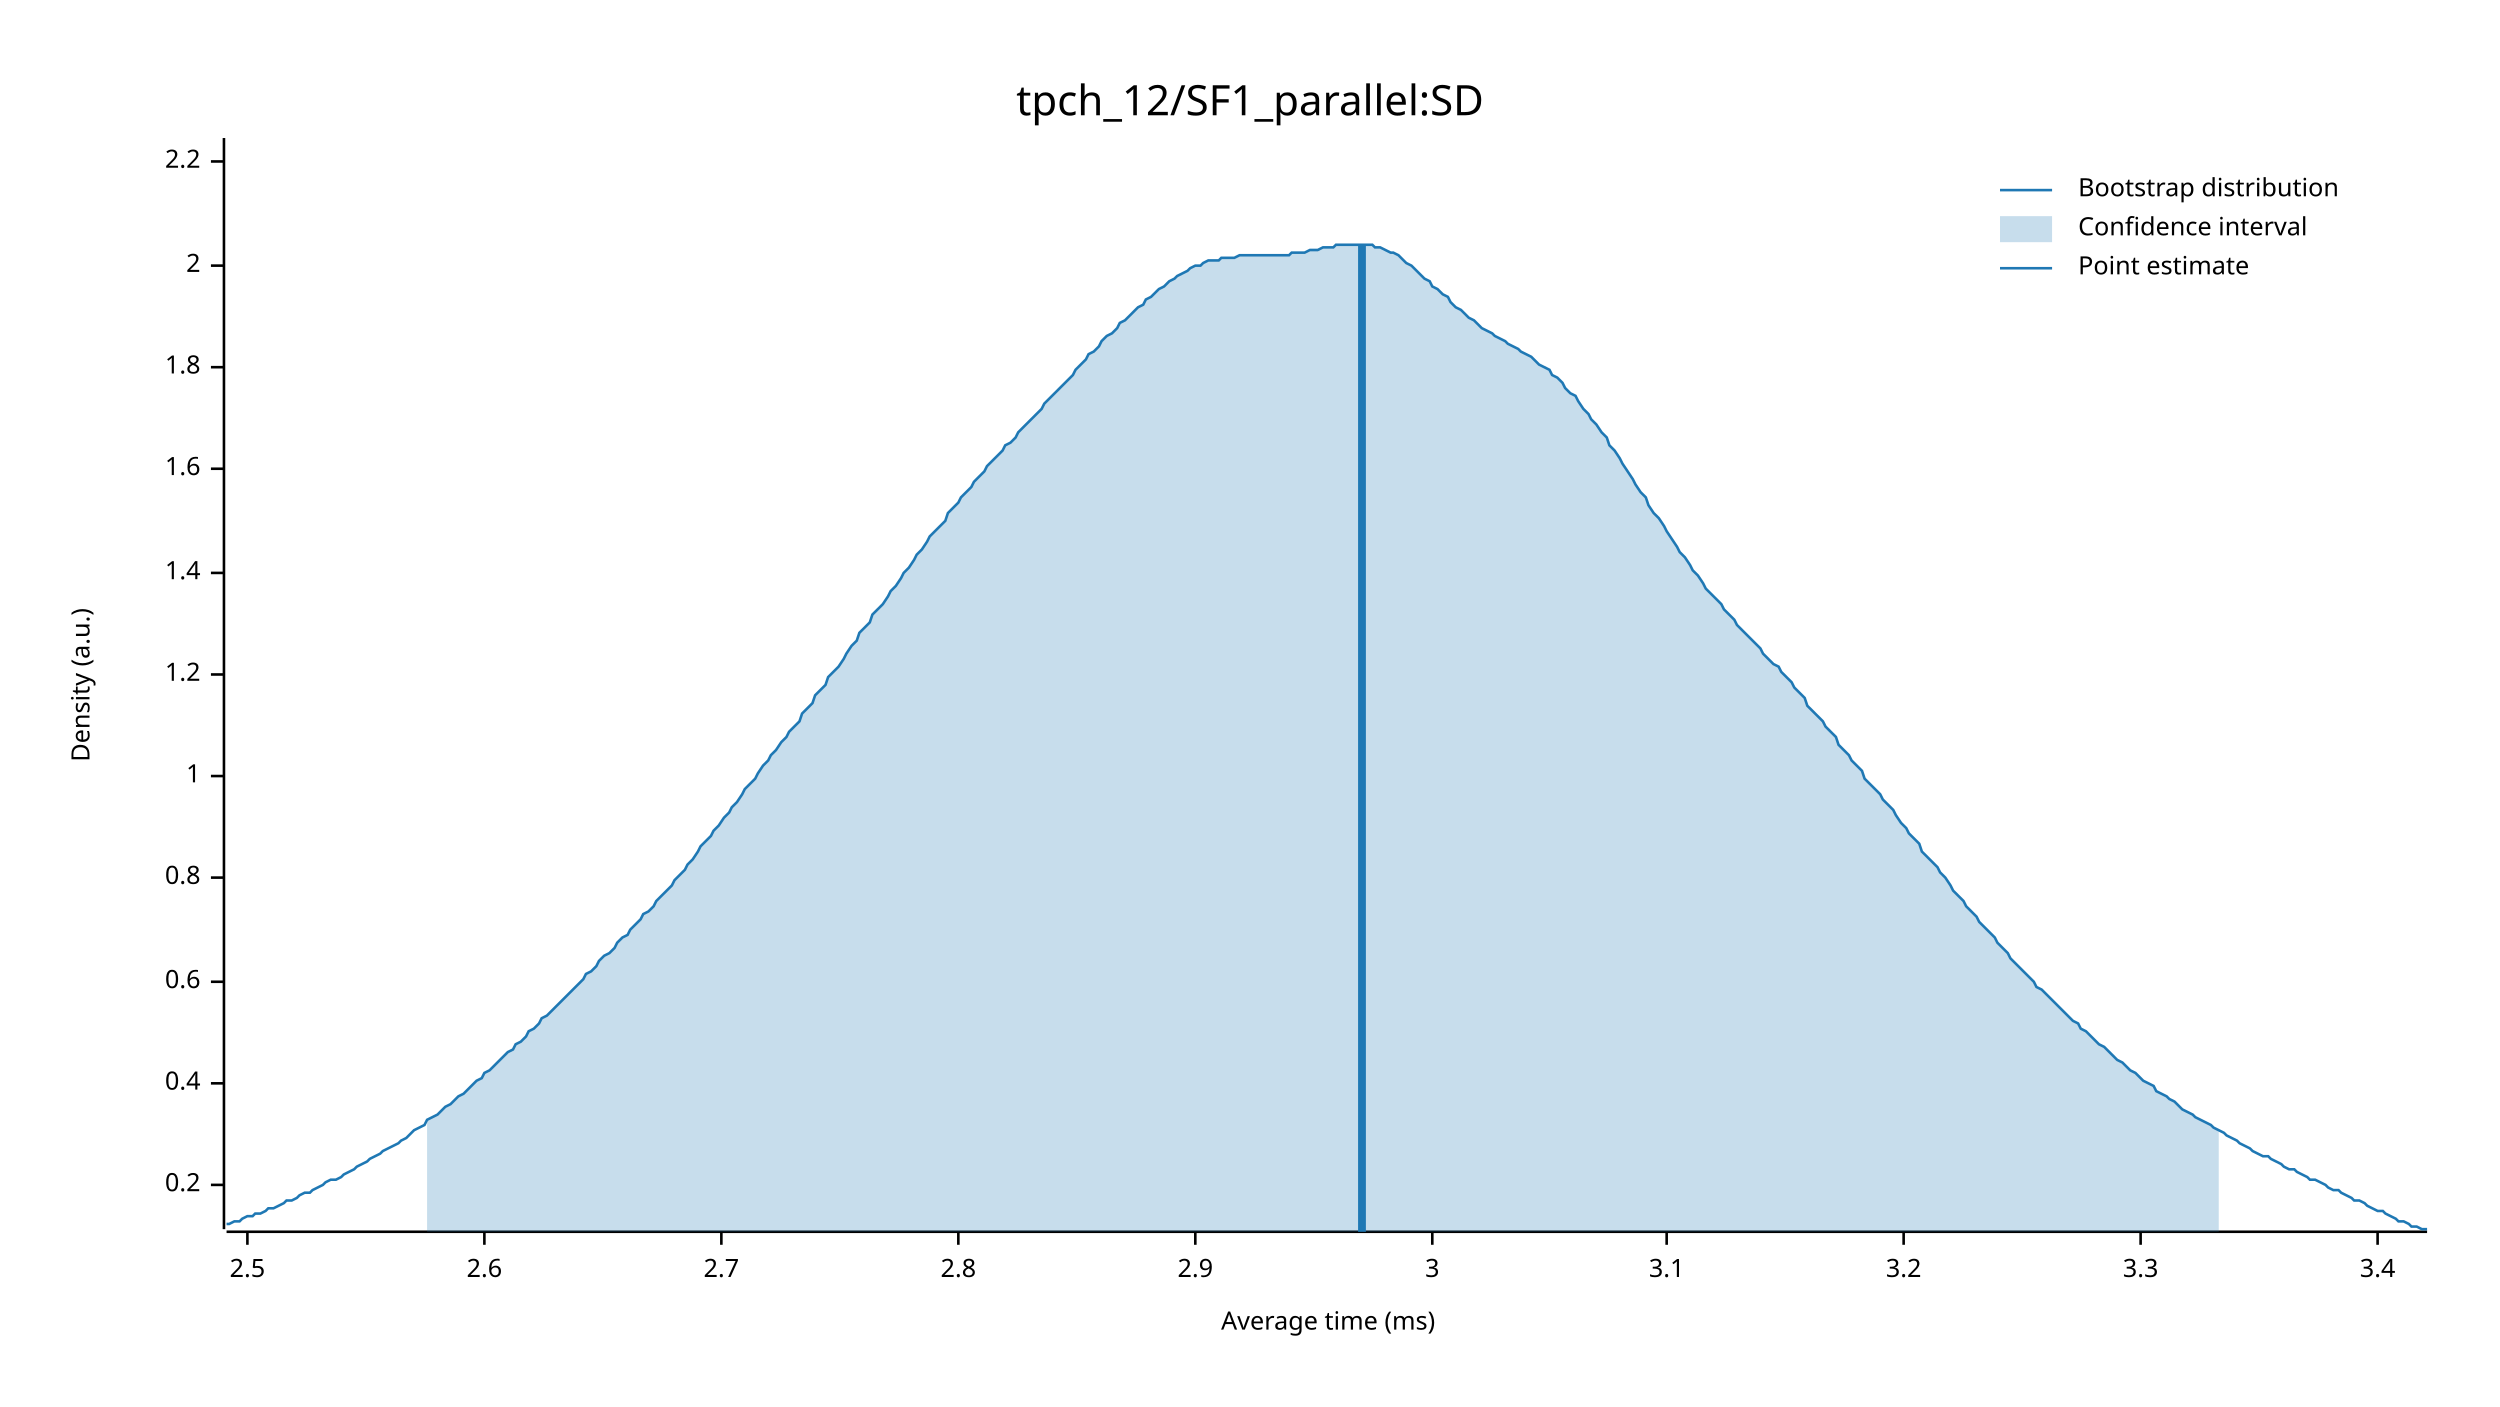
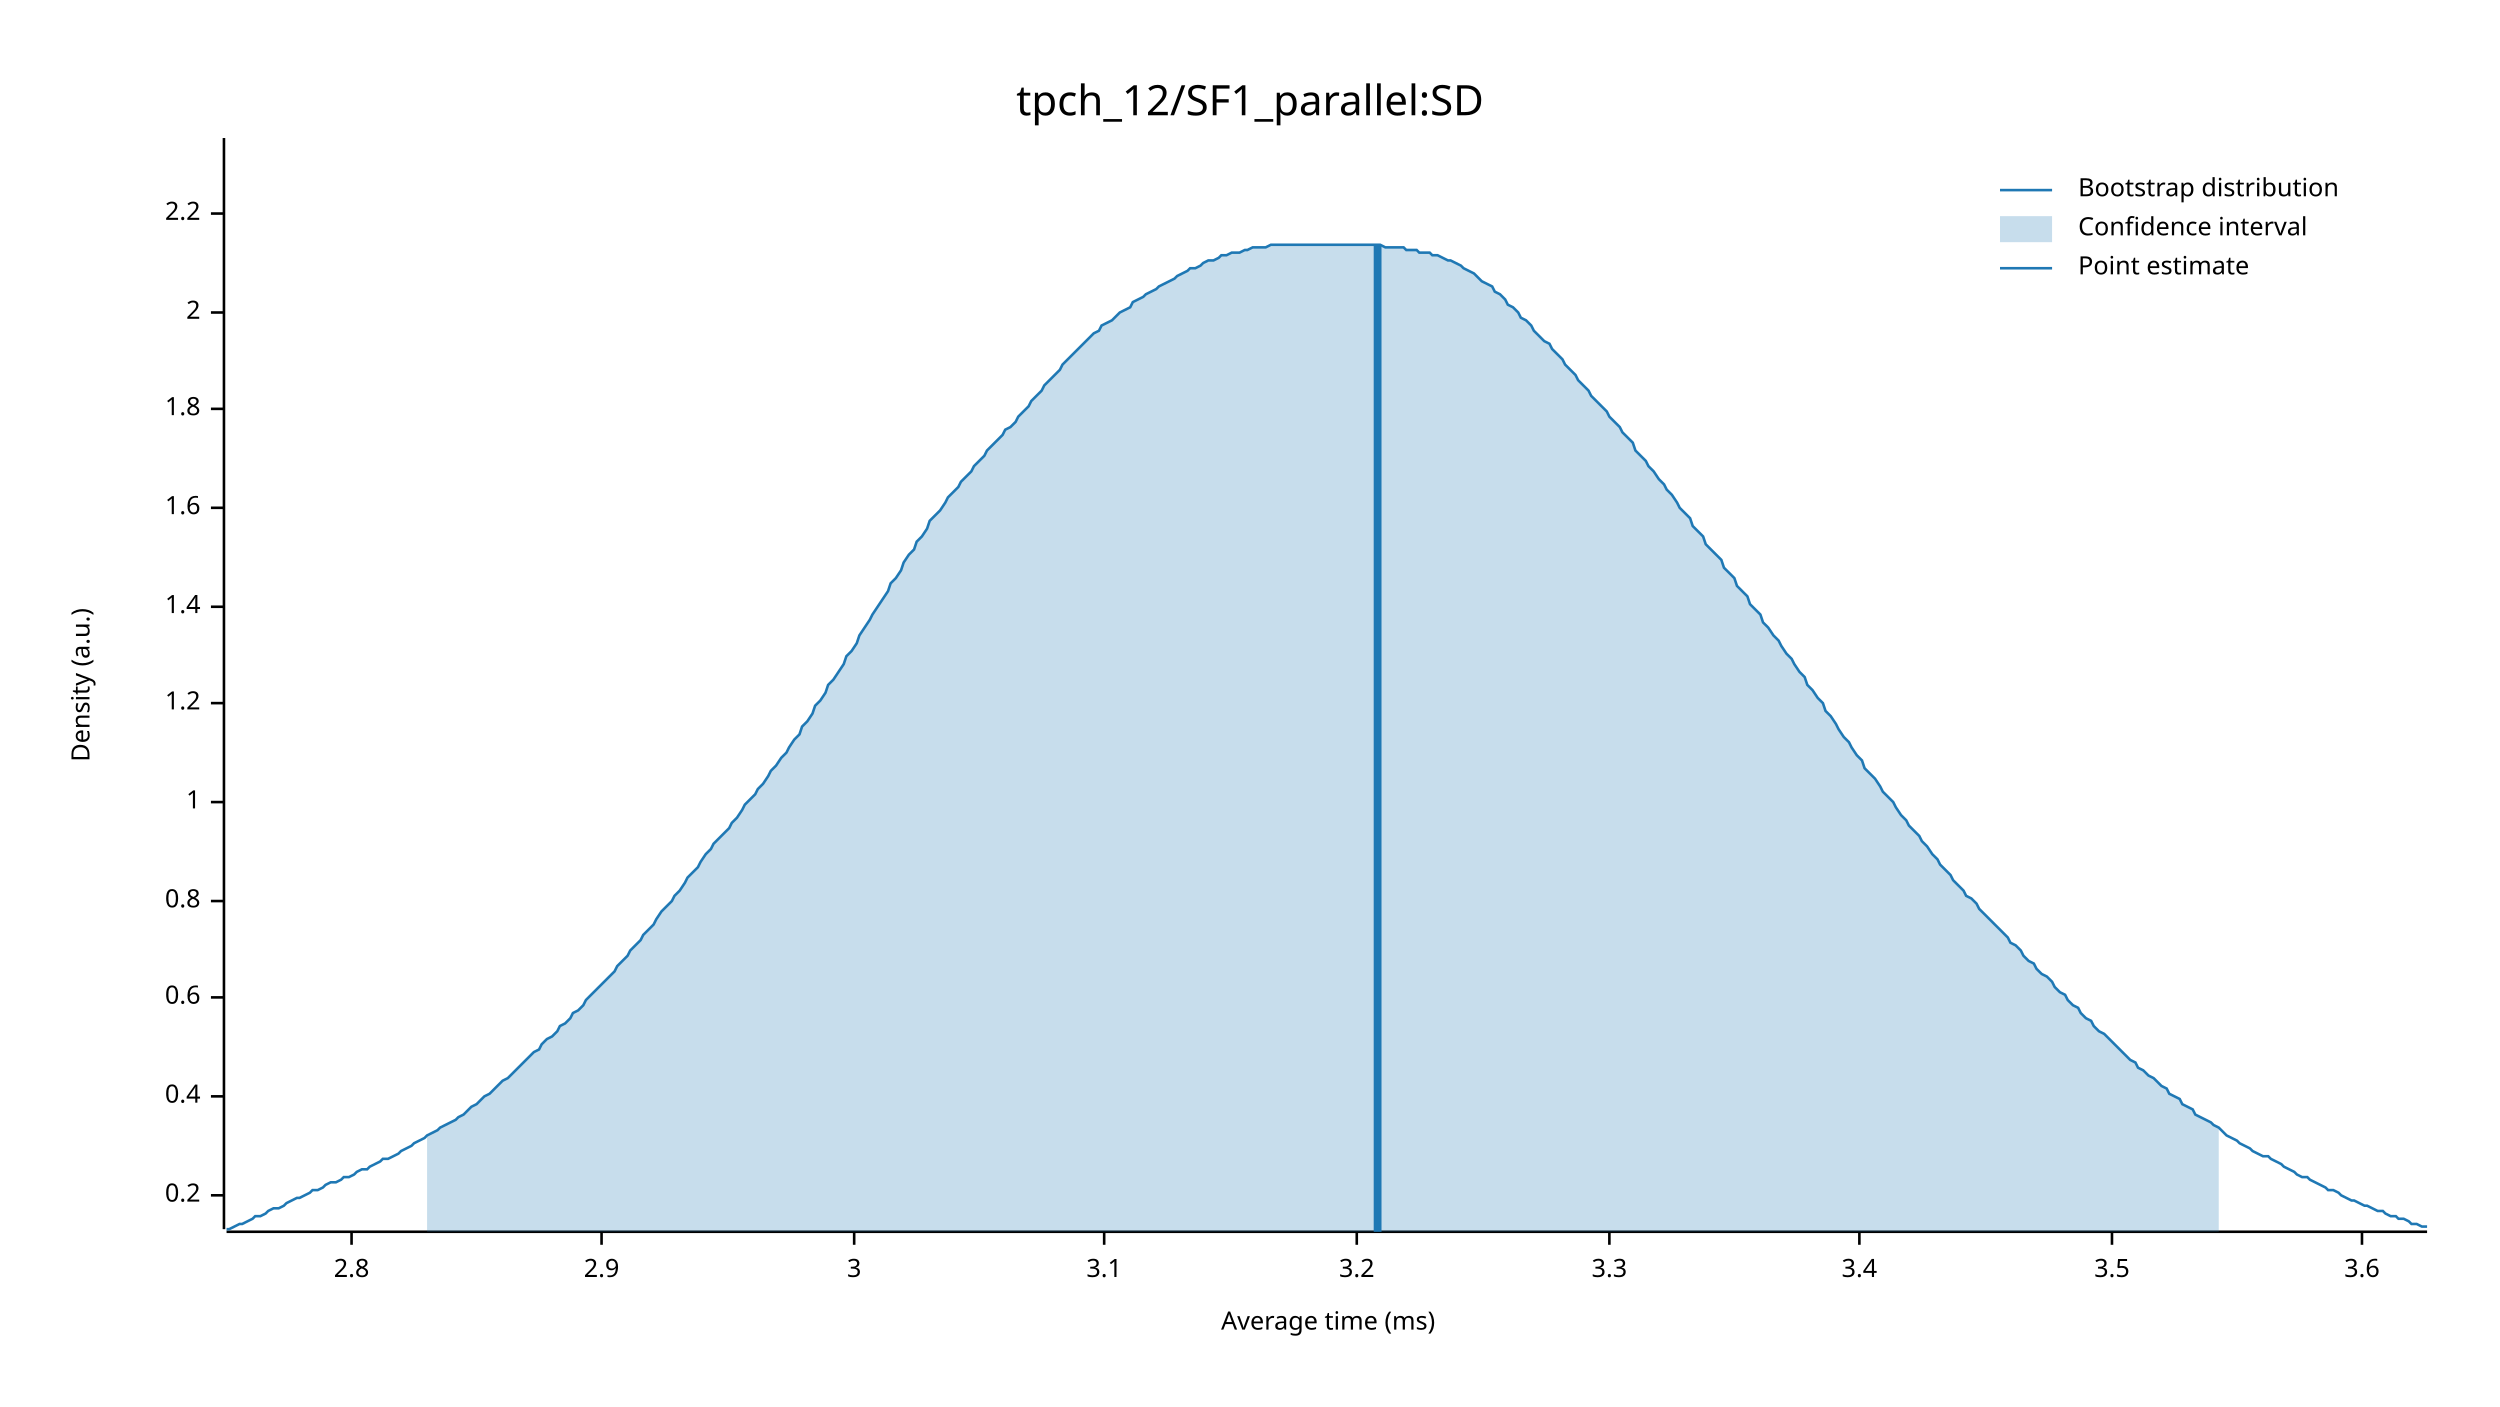
<svg xmlns="http://www.w3.org/2000/svg" width="960" height="540" viewBox="0 0 960 540">
  <text x="480" y="32" dy="0.76em" text-anchor="middle" font-family="sans-serif" font-size="16.129" opacity="1" fill="#000000">
tpch_12/SF1_parallel:SD
</text>
  <text x="27" y="263" dy="0.76em" text-anchor="middle" font-family="sans-serif" font-size="9.677" opacity="1" fill="#000000" transform="rotate(270, 27, 263)">
Density (a.u.)
</text>
  <text x="510" y="513" dy="-0.5ex" text-anchor="middle" font-family="sans-serif" font-size="9.677" opacity="1" fill="#000000">
Average time (ms)
</text>
  <polyline fill="none" opacity="1" stroke="#000000" stroke-width="1" points="86,53 86,472 " />
-   <text x="77" y="455" dy="0.5ex" text-anchor="end" font-family="sans-serif" font-size="9.677" opacity="1" fill="#000000">
+   <text x="77" y="459" dy="0.5ex" text-anchor="end" font-family="sans-serif" font-size="9.677" opacity="1" fill="#000000">
0.2
</text>
-   <polyline fill="none" opacity="1" stroke="#000000" stroke-width="1" points="81,455 86,455 " />
-   <text x="77" y="416" dy="0.5ex" text-anchor="end" font-family="sans-serif" font-size="9.677" opacity="1" fill="#000000">
+   <polyline fill="none" opacity="1" stroke="#000000" stroke-width="1" points="81,459 86,459 " />
+   <text x="77" y="421" dy="0.5ex" text-anchor="end" font-family="sans-serif" font-size="9.677" opacity="1" fill="#000000">
0.4
</text>
-   <polyline fill="none" opacity="1" stroke="#000000" stroke-width="1" points="81,416 86,416 " />
-   <text x="77" y="377" dy="0.5ex" text-anchor="end" font-family="sans-serif" font-size="9.677" opacity="1" fill="#000000">
+   <polyline fill="none" opacity="1" stroke="#000000" stroke-width="1" points="81,421 86,421 " />
+   <text x="77" y="383" dy="0.5ex" text-anchor="end" font-family="sans-serif" font-size="9.677" opacity="1" fill="#000000">
0.6
</text>
-   <polyline fill="none" opacity="1" stroke="#000000" stroke-width="1" points="81,377 86,377 " />
-   <text x="77" y="337" dy="0.5ex" text-anchor="end" font-family="sans-serif" font-size="9.677" opacity="1" fill="#000000">
+   <polyline fill="none" opacity="1" stroke="#000000" stroke-width="1" points="81,383 86,383 " />
+   <text x="77" y="346" dy="0.5ex" text-anchor="end" font-family="sans-serif" font-size="9.677" opacity="1" fill="#000000">
0.8
</text>
-   <polyline fill="none" opacity="1" stroke="#000000" stroke-width="1" points="81,337 86,337 " />
-   <text x="77" y="298" dy="0.5ex" text-anchor="end" font-family="sans-serif" font-size="9.677" opacity="1" fill="#000000">
+   <polyline fill="none" opacity="1" stroke="#000000" stroke-width="1" points="81,346 86,346 " />
+   <text x="77" y="308" dy="0.5ex" text-anchor="end" font-family="sans-serif" font-size="9.677" opacity="1" fill="#000000">
1
</text>
-   <polyline fill="none" opacity="1" stroke="#000000" stroke-width="1" points="81,298 86,298 " />
-   <text x="77" y="259" dy="0.5ex" text-anchor="end" font-family="sans-serif" font-size="9.677" opacity="1" fill="#000000">
+   <polyline fill="none" opacity="1" stroke="#000000" stroke-width="1" points="81,308 86,308 " />
+   <text x="77" y="270" dy="0.5ex" text-anchor="end" font-family="sans-serif" font-size="9.677" opacity="1" fill="#000000">
1.2
</text>
-   <polyline fill="none" opacity="1" stroke="#000000" stroke-width="1" points="81,259 86,259 " />
-   <text x="77" y="220" dy="0.5ex" text-anchor="end" font-family="sans-serif" font-size="9.677" opacity="1" fill="#000000">
+   <polyline fill="none" opacity="1" stroke="#000000" stroke-width="1" points="81,270 86,270 " />
+   <text x="77" y="233" dy="0.5ex" text-anchor="end" font-family="sans-serif" font-size="9.677" opacity="1" fill="#000000">
1.4
</text>
-   <polyline fill="none" opacity="1" stroke="#000000" stroke-width="1" points="81,220 86,220 " />
-   <text x="77" y="180" dy="0.5ex" text-anchor="end" font-family="sans-serif" font-size="9.677" opacity="1" fill="#000000">
+   <polyline fill="none" opacity="1" stroke="#000000" stroke-width="1" points="81,233 86,233 " />
+   <text x="77" y="195" dy="0.5ex" text-anchor="end" font-family="sans-serif" font-size="9.677" opacity="1" fill="#000000">
1.6
</text>
-   <polyline fill="none" opacity="1" stroke="#000000" stroke-width="1" points="81,180 86,180 " />
-   <text x="77" y="141" dy="0.5ex" text-anchor="end" font-family="sans-serif" font-size="9.677" opacity="1" fill="#000000">
+   <polyline fill="none" opacity="1" stroke="#000000" stroke-width="1" points="81,195 86,195 " />
+   <text x="77" y="157" dy="0.5ex" text-anchor="end" font-family="sans-serif" font-size="9.677" opacity="1" fill="#000000">
1.8
</text>
-   <polyline fill="none" opacity="1" stroke="#000000" stroke-width="1" points="81,141 86,141 " />
-   <text x="77" y="102" dy="0.5ex" text-anchor="end" font-family="sans-serif" font-size="9.677" opacity="1" fill="#000000">
+   <polyline fill="none" opacity="1" stroke="#000000" stroke-width="1" points="81,157 86,157 " />
+   <text x="77" y="120" dy="0.5ex" text-anchor="end" font-family="sans-serif" font-size="9.677" opacity="1" fill="#000000">
2
</text>
-   <polyline fill="none" opacity="1" stroke="#000000" stroke-width="1" points="81,102 86,102 " />
-   <text x="77" y="62" dy="0.5ex" text-anchor="end" font-family="sans-serif" font-size="9.677" opacity="1" fill="#000000">
+   <polyline fill="none" opacity="1" stroke="#000000" stroke-width="1" points="81,120 86,120 " />
+   <text x="77" y="82" dy="0.5ex" text-anchor="end" font-family="sans-serif" font-size="9.677" opacity="1" fill="#000000">
2.2
</text>
-   <polyline fill="none" opacity="1" stroke="#000000" stroke-width="1" points="81,62 86,62 " />
+   <polyline fill="none" opacity="1" stroke="#000000" stroke-width="1" points="81,82 86,82 " />
  <polyline fill="none" opacity="1" stroke="#000000" stroke-width="1" points="87,473 932,473 " />
-   <text x="95" y="483" dy="0.76em" text-anchor="middle" font-family="sans-serif" font-size="9.677" opacity="1" fill="#000000">
- 2.5
- </text>
-   <polyline fill="none" opacity="1" stroke="#000000" stroke-width="1" points="95,473 95,478 " />
-   <text x="186" y="483" dy="0.76em" text-anchor="middle" font-family="sans-serif" font-size="9.677" opacity="1" fill="#000000">
- 2.6
- </text>
-   <polyline fill="none" opacity="1" stroke="#000000" stroke-width="1" points="186,473 186,478 " />
-   <text x="277" y="483" dy="0.76em" text-anchor="middle" font-family="sans-serif" font-size="9.677" opacity="1" fill="#000000">
- 2.7
- </text>
-   <polyline fill="none" opacity="1" stroke="#000000" stroke-width="1" points="277,473 277,478 " />
-   <text x="368" y="483" dy="0.76em" text-anchor="middle" font-family="sans-serif" font-size="9.677" opacity="1" fill="#000000">
+   <text x="135" y="483" dy="0.76em" text-anchor="middle" font-family="sans-serif" font-size="9.677" opacity="1" fill="#000000">
2.8
</text>
-   <polyline fill="none" opacity="1" stroke="#000000" stroke-width="1" points="368,473 368,478 " />
-   <text x="459" y="483" dy="0.76em" text-anchor="middle" font-family="sans-serif" font-size="9.677" opacity="1" fill="#000000">
+   <polyline fill="none" opacity="1" stroke="#000000" stroke-width="1" points="135,473 135,478 " />
+   <text x="231" y="483" dy="0.76em" text-anchor="middle" font-family="sans-serif" font-size="9.677" opacity="1" fill="#000000">
2.9
</text>
-   <polyline fill="none" opacity="1" stroke="#000000" stroke-width="1" points="459,473 459,478 " />
-   <text x="550" y="483" dy="0.76em" text-anchor="middle" font-family="sans-serif" font-size="9.677" opacity="1" fill="#000000">
+   <polyline fill="none" opacity="1" stroke="#000000" stroke-width="1" points="231,473 231,478 " />
+   <text x="328" y="483" dy="0.76em" text-anchor="middle" font-family="sans-serif" font-size="9.677" opacity="1" fill="#000000">
3
</text>
-   <polyline fill="none" opacity="1" stroke="#000000" stroke-width="1" points="550,473 550,478 " />
-   <text x="640" y="483" dy="0.76em" text-anchor="middle" font-family="sans-serif" font-size="9.677" opacity="1" fill="#000000">
+   <polyline fill="none" opacity="1" stroke="#000000" stroke-width="1" points="328,473 328,478 " />
+   <text x="424" y="483" dy="0.76em" text-anchor="middle" font-family="sans-serif" font-size="9.677" opacity="1" fill="#000000">
3.1
</text>
-   <polyline fill="none" opacity="1" stroke="#000000" stroke-width="1" points="640,473 640,478 " />
-   <text x="731" y="483" dy="0.76em" text-anchor="middle" font-family="sans-serif" font-size="9.677" opacity="1" fill="#000000">
+   <polyline fill="none" opacity="1" stroke="#000000" stroke-width="1" points="424,473 424,478 " />
+   <text x="521" y="483" dy="0.76em" text-anchor="middle" font-family="sans-serif" font-size="9.677" opacity="1" fill="#000000">
3.2
</text>
-   <polyline fill="none" opacity="1" stroke="#000000" stroke-width="1" points="731,473 731,478 " />
-   <text x="822" y="483" dy="0.76em" text-anchor="middle" font-family="sans-serif" font-size="9.677" opacity="1" fill="#000000">
+   <polyline fill="none" opacity="1" stroke="#000000" stroke-width="1" points="521,473 521,478 " />
+   <text x="618" y="483" dy="0.76em" text-anchor="middle" font-family="sans-serif" font-size="9.677" opacity="1" fill="#000000">
3.3
</text>
-   <polyline fill="none" opacity="1" stroke="#000000" stroke-width="1" points="822,473 822,478 " />
-   <text x="913" y="483" dy="0.76em" text-anchor="middle" font-family="sans-serif" font-size="9.677" opacity="1" fill="#000000">
+   <polyline fill="none" opacity="1" stroke="#000000" stroke-width="1" points="618,473 618,478 " />
+   <text x="714" y="483" dy="0.76em" text-anchor="middle" font-family="sans-serif" font-size="9.677" opacity="1" fill="#000000">
3.4
</text>
-   <polyline fill="none" opacity="1" stroke="#000000" stroke-width="1" points="913,473 913,478 " />
-   <polyline fill="none" opacity="1" stroke="#1F78B4" stroke-width="1" points="87,470 88,470 90,469 92,469 93,468 95,467 97,467 98,466 100,466 102,465 103,464 105,464 107,463 109,462 110,461 112,461 114,460 115,459 117,458 119,458 120,457 122,456 124,455 125,454 127,453 129,453 131,452 132,451 134,450 136,449 137,448 139,447 141,446 142,445 144,444 146,443 147,442 149,441 151,440 153,439 154,438 156,437 158,435 159,434 161,433 163,432 164,430 166,429 168,428 169,427 171,425 173,424 175,422 176,421 178,420 180,418 181,417 183,415 185,414 186,412 188,411 190,409 191,408 193,406 195,404 197,403 198,401 200,400 202,398 203,396 205,395 207,393 208,391 210,390 212,388 214,386 215,385 217,383 219,381 220,380 222,378 224,376 225,374 227,373 229,371 230,369 232,367 234,366 236,364 237,362 239,360 241,359 242,357 244,355 246,353 247,351 249,350 251,348 252,346 254,344 256,342 258,340 259,338 261,336 263,334 264,332 266,330 268,327 269,325 271,323 273,321 274,319 276,317 278,314 280,312 281,310 283,308 285,305 286,303 288,301 290,299 291,297 293,294 295,292 296,290 298,288 300,285 302,283 303,281 305,279 307,277 308,274 310,272 312,270 313,267 315,265 317,263 318,260 320,258 322,256 324,253 325,251 327,248 329,246 330,243 332,241 334,239 335,236 337,234 339,232 341,229 342,227 344,225 346,222 347,220 349,218 351,215 352,213 354,211 356,208 357,206 359,204 361,202 363,200 364,197 366,195 368,193 369,191 371,189 373,187 374,185 376,183 378,181 379,179 381,177 383,175 385,173 386,171 388,170 390,168 391,166 393,164 395,162 396,161 398,159 400,157 401,155 403,153 405,151 407,149 408,148 410,146 412,144 413,142 415,140 417,138 418,136 420,135 422,133 423,131 425,129 427,128 429,126 430,124 432,123 434,121 435,120 437,118 439,117 440,115 442,114 444,112 445,111 447,110 449,108 451,107 452,106 454,105 456,104 457,103 459,102 461,102 462,101 464,100 466,100 468,100 469,99 471,99 473,99 474,99 476,98 478,98 479,98 481,98 483,98 484,98 486,98 488,98 490,98 491,98 493,98 495,98 496,97 498,97 500,97 501,97 503,96 505,96 506,96 508,95 510,95 512,95 513,94 515,94 517,94 518,94 520,94 522,94 523,94 525,94 527,94 528,95 530,95 532,96 534,97 535,97 537,98 539,100 540,101 542,102 544,104 545,105 547,107 549,108 550,110 552,111 554,113 556,114 557,116 559,118 561,119 562,120 564,122 566,123 567,124 569,126 571,127 573,128 574,129 576,130 578,131 579,132 581,133 583,134 584,135 586,136 588,137 589,138 591,140 593,141 595,142 596,144 598,145 600,147 601,149 603,151 605,152 606,154 608,157 610,159 611,161 613,163 615,166 617,168 618,171 620,173 622,176 623,178 625,181 627,184 628,186 630,189 632,191 633,194 635,197 637,199 639,202 640,204 642,207 644,210 645,212 647,214 649,217 650,219 652,221 654,224 655,226 657,228 659,230 661,232 662,234 664,236 666,238 667,240 669,242 671,244 672,245 674,247 676,249 677,251 679,253 681,255 683,256 684,258 686,260 688,262 689,264 691,266 693,268 694,271 696,273 698,275 700,277 701,279 703,281 705,283 706,286 708,288 710,290 711,292 713,294 715,296 716,299 718,301 720,303 722,305 723,307 725,309 727,311 728,313 730,316 732,318 733,320 735,322 737,324 738,327 740,329 742,331 744,333 745,335 747,337 749,340 750,342 752,344 754,346 755,348 757,350 759,352 760,354 762,356 764,358 766,360 767,362 769,364 771,366 772,368 774,370 776,372 777,373 779,375 781,377 782,379 784,380 786,382 788,384 789,385 791,387 793,389 794,390 796,392 798,393 799,395 801,396 803,398 804,399 806,401 808,402 810,404 811,405 813,407 815,408 816,409 818,411 820,412 821,413 823,415 825,416 827,417 828,419 830,420 832,421 833,422 835,423 837,425 838,426 840,427 842,428 843,429 845,430 847,431 849,432 850,433 852,434 854,435 855,436 857,437 859,438 860,439 862,440 864,441 865,442 867,443 869,444 871,444 872,445 874,446 876,447 877,448 879,449 881,449 882,450 884,451 886,452 887,453 889,453 891,454 893,455 894,456 896,457 898,457 899,458 901,459 903,460 904,461 906,461 908,462 909,463 911,464 913,465 915,465 916,466 918,467 920,468 921,469 923,469 925,470 926,471 928,471 930,472 932,472 " />
-   <polygon opacity="0.25" fill="#1F78B4" points="164,430 166,429 168,428 169,427 171,425 173,424 175,422 176,421 178,420 180,418 181,417 183,415 185,414 186,412 188,411 190,409 191,408 193,406 195,404 197,403 198,401 200,400 202,398 203,396 205,395 207,393 208,391 210,390 212,388 214,386 215,385 217,383 219,381 220,380 222,378 224,376 225,374 227,373 229,371 230,369 232,367 234,366 236,364 237,362 239,360 241,359 242,357 244,355 246,353 247,351 249,350 251,348 252,346 254,344 256,342 258,340 259,338 261,336 263,334 264,332 266,330 268,327 269,325 271,323 273,321 274,319 276,317 278,314 280,312 281,310 283,308 285,305 286,303 288,301 290,299 291,297 293,294 295,292 296,290 298,288 300,285 302,283 303,281 305,279 307,277 308,274 310,272 312,270 313,267 315,265 317,263 318,260 320,258 322,256 324,253 325,251 327,248 329,246 330,243 332,241 334,239 335,236 337,234 339,232 341,229 342,227 344,225 346,222 347,220 349,218 351,215 352,213 354,211 356,208 357,206 359,204 361,202 363,200 364,197 366,195 368,193 369,191 371,189 373,187 374,185 376,183 378,181 379,179 381,177 383,175 385,173 386,171 388,170 390,168 391,166 393,164 395,162 396,161 398,159 400,157 401,155 403,153 405,151 407,149 408,148 410,146 412,144 413,142 415,140 417,138 418,136 420,135 422,133 423,131 425,129 427,128 429,126 430,124 432,123 434,121 435,120 437,118 439,117 440,115 442,114 444,112 445,111 447,110 449,108 451,107 452,106 454,105 456,104 457,103 459,102 461,102 462,101 464,100 466,100 468,100 469,99 471,99 473,99 474,99 476,98 478,98 479,98 481,98 483,98 484,98 486,98 488,98 490,98 491,98 493,98 495,98 496,97 498,97 500,97 501,97 503,96 505,96 506,96 508,95 510,95 512,95 513,94 515,94 517,94 518,94 520,94 522,94 523,94 525,94 527,94 528,95 530,95 532,96 534,97 535,97 537,98 539,100 540,101 542,102 544,104 545,105 547,107 549,108 550,110 552,111 554,113 556,114 557,116 559,118 561,119 562,120 564,122 566,123 567,124 569,126 571,127 573,128 574,129 576,130 578,131 579,132 581,133 583,134 584,135 586,136 588,137 589,138 591,140 593,141 595,142 596,144 598,145 600,147 601,149 603,151 605,152 606,154 608,157 610,159 611,161 613,163 615,166 617,168 618,171 620,173 622,176 623,178 625,181 627,184 628,186 630,189 632,191 633,194 635,197 637,199 639,202 640,204 642,207 644,210 645,212 647,214 649,217 650,219 652,221 654,224 655,226 657,228 659,230 661,232 662,234 664,236 666,238 667,240 669,242 671,244 672,245 674,247 676,249 677,251 679,253 681,255 683,256 684,258 686,260 688,262 689,264 691,266 693,268 694,271 696,273 698,275 700,277 701,279 703,281 705,283 706,286 708,288 710,290 711,292 713,294 715,296 716,299 718,301 720,303 722,305 723,307 725,309 727,311 728,313 730,316 732,318 733,320 735,322 737,324 738,327 740,329 742,331 744,333 745,335 747,337 749,340 750,342 752,344 754,346 755,348 757,350 759,352 760,354 762,356 764,358 766,360 767,362 769,364 771,366 772,368 774,370 776,372 777,373 779,375 781,377 782,379 784,380 786,382 788,384 789,385 791,387 793,389 794,390 796,392 798,393 799,395 801,396 803,398 804,399 806,401 808,402 810,404 811,405 813,407 815,408 816,409 818,411 820,412 821,413 823,415 825,416 827,417 828,419 830,420 832,421 833,422 835,423 837,425 838,426 840,427 842,428 843,429 845,430 847,431 849,432 850,433 852,434 852,473 164,473 " />
-   <polyline fill="none" opacity="1" stroke="#1F78B4" stroke-width="3" points="523,473 523,94 " />
+   <polyline fill="none" opacity="1" stroke="#000000" stroke-width="1" points="714,473 714,478 " />
+   <text x="811" y="483" dy="0.76em" text-anchor="middle" font-family="sans-serif" font-size="9.677" opacity="1" fill="#000000">
+ 3.5
+ </text>
+   <polyline fill="none" opacity="1" stroke="#000000" stroke-width="1" points="811,473 811,478 " />
+   <text x="907" y="483" dy="0.76em" text-anchor="middle" font-family="sans-serif" font-size="9.677" opacity="1" fill="#000000">
+ 3.6
+ </text>
+   <polyline fill="none" opacity="1" stroke="#000000" stroke-width="1" points="907,473 907,478 " />
+   <polyline fill="none" opacity="1" stroke="#1F78B4" stroke-width="1" points="87,472 88,472 90,471 92,470 93,470 95,469 97,468 98,467 100,467 102,466 103,465 105,464 107,464 109,463 110,462 112,461 114,460 115,460 117,459 119,458 120,457 122,457 124,456 125,455 127,454 129,454 131,453 132,452 134,452 136,451 137,450 139,449 141,449 142,448 144,447 146,446 147,445 149,445 151,444 153,443 154,442 156,441 158,440 159,439 161,438 163,437 164,436 166,435 168,434 169,433 171,432 173,431 175,430 176,429 178,428 180,426 181,425 183,424 185,422 186,421 188,420 190,418 191,417 193,415 195,414 197,412 198,411 200,409 202,407 203,406 205,404 207,403 208,401 210,399 212,398 214,396 215,394 217,393 219,391 220,389 222,388 224,386 225,384 227,382 229,380 230,379 232,377 234,375 236,373 237,371 239,369 241,367 242,365 244,363 246,361 247,359 249,357 251,355 252,353 254,350 256,348 258,346 259,344 261,342 263,339 264,337 266,335 268,333 269,331 271,328 273,326 274,324 276,322 278,320 280,318 281,316 283,314 285,311 286,309 288,307 290,305 291,303 293,301 295,298 296,296 298,294 300,291 302,289 303,287 305,284 307,282 308,279 310,277 312,274 313,271 315,269 317,266 318,263 320,261 322,258 324,255 325,252 327,250 329,247 330,244 332,241 334,238 335,236 337,233 339,230 341,227 342,224 344,222 346,219 347,216 349,213 351,211 352,208 354,206 356,203 357,200 359,198 361,196 363,193 364,191 366,189 368,187 369,185 371,183 373,181 374,179 376,177 378,175 379,173 381,171 383,169 385,167 386,165 388,164 390,162 391,160 393,158 395,156 396,154 398,152 400,150 401,148 403,146 405,144 407,142 408,140 410,138 412,136 413,135 415,133 417,131 418,130 420,128 422,127 423,125 425,124 427,123 429,121 430,120 432,119 434,118 435,116 437,115 439,114 440,113 442,112 444,111 445,110 447,109 449,108 451,107 452,106 454,105 456,104 457,103 459,103 461,102 462,101 464,100 466,100 468,99 469,98 471,98 473,97 474,97 476,97 478,96 479,96 481,95 483,95 484,95 486,95 488,94 490,94 491,94 493,94 495,94 496,94 498,94 500,94 501,94 503,94 505,94 506,94 508,94 510,94 512,94 513,94 515,94 517,94 518,94 520,94 522,94 523,94 525,94 527,94 528,94 530,94 532,95 534,95 535,95 537,95 539,95 540,96 542,96 544,96 545,97 547,97 549,97 550,98 552,98 554,99 556,100 557,100 559,101 561,102 562,103 564,104 566,105 567,106 569,108 571,109 573,110 574,112 576,113 578,115 579,117 581,118 583,120 584,122 586,123 588,125 589,127 591,129 593,131 595,132 596,134 598,136 600,138 601,140 603,142 605,144 606,146 608,148 610,150 611,152 613,154 615,156 617,158 618,160 620,162 622,164 623,166 625,168 627,170 628,173 630,175 632,177 633,179 635,181 637,184 639,186 640,188 642,190 644,193 645,195 647,197 649,199 650,202 652,204 654,206 655,209 657,211 659,213 661,215 662,218 664,220 666,222 667,225 669,227 671,229 672,232 674,234 676,236 677,239 679,241 681,244 683,246 684,248 686,251 688,253 689,255 691,258 693,260 694,263 696,265 698,268 700,270 701,273 703,275 705,278 706,280 708,283 710,285 711,287 713,290 715,292 716,295 718,297 720,299 722,302 723,304 725,306 727,308 728,310 730,313 732,315 733,317 735,319 737,321 738,323 740,325 742,328 744,330 745,332 747,334 749,336 750,338 752,340 754,342 755,344 757,345 759,347 760,349 762,351 764,353 766,355 767,356 769,358 771,360 772,362 774,363 776,365 777,367 779,369 781,370 782,372 784,374 786,375 788,377 789,379 791,381 793,382 794,384 796,386 798,387 799,389 801,391 803,392 804,394 806,396 808,397 810,399 811,400 813,402 815,404 816,405 818,407 820,408 821,410 823,411 825,413 827,414 828,415 830,417 832,418 833,420 835,421 837,422 838,424 840,425 842,426 843,428 845,429 847,430 849,431 850,432 852,433 854,435 855,436 857,437 859,438 860,439 862,440 864,441 865,442 867,443 869,444 871,444 872,445 874,446 876,447 877,448 879,449 881,450 882,451 884,452 886,452 887,453 889,454 891,455 893,456 894,457 896,457 898,458 899,459 901,460 903,461 904,461 906,462 908,463 909,463 911,464 913,465 915,465 916,466 918,467 920,467 921,468 923,468 925,469 926,470 928,470 930,471 932,471 " />
+   <polygon opacity="0.25" fill="#1F78B4" points="164,436 166,435 168,434 169,433 171,432 173,431 175,430 176,429 178,428 180,426 181,425 183,424 185,422 186,421 188,420 190,418 191,417 193,415 195,414 197,412 198,411 200,409 202,407 203,406 205,404 207,403 208,401 210,399 212,398 214,396 215,394 217,393 219,391 220,389 222,388 224,386 225,384 227,382 229,380 230,379 232,377 234,375 236,373 237,371 239,369 241,367 242,365 244,363 246,361 247,359 249,357 251,355 252,353 254,350 256,348 258,346 259,344 261,342 263,339 264,337 266,335 268,333 269,331 271,328 273,326 274,324 276,322 278,320 280,318 281,316 283,314 285,311 286,309 288,307 290,305 291,303 293,301 295,298 296,296 298,294 300,291 302,289 303,287 305,284 307,282 308,279 310,277 312,274 313,271 315,269 317,266 318,263 320,261 322,258 324,255 325,252 327,250 329,247 330,244 332,241 334,238 335,236 337,233 339,230 341,227 342,224 344,222 346,219 347,216 349,213 351,211 352,208 354,206 356,203 357,200 359,198 361,196 363,193 364,191 366,189 368,187 369,185 371,183 373,181 374,179 376,177 378,175 379,173 381,171 383,169 385,167 386,165 388,164 390,162 391,160 393,158 395,156 396,154 398,152 400,150 401,148 403,146 405,144 407,142 408,140 410,138 412,136 413,135 415,133 417,131 418,130 420,128 422,127 423,125 425,124 427,123 429,121 430,120 432,119 434,118 435,116 437,115 439,114 440,113 442,112 444,111 445,110 447,109 449,108 451,107 452,106 454,105 456,104 457,103 459,103 461,102 462,101 464,100 466,100 468,99 469,98 471,98 473,97 474,97 476,97 478,96 479,96 481,95 483,95 484,95 486,95 488,94 490,94 491,94 493,94 495,94 496,94 498,94 500,94 501,94 503,94 505,94 506,94 508,94 510,94 512,94 513,94 515,94 517,94 518,94 520,94 522,94 523,94 525,94 527,94 528,94 530,94 532,95 534,95 535,95 537,95 539,95 540,96 542,96 544,96 545,97 547,97 549,97 550,98 552,98 554,99 556,100 557,100 559,101 561,102 562,103 564,104 566,105 567,106 569,108 571,109 573,110 574,112 576,113 578,115 579,117 581,118 583,120 584,122 586,123 588,125 589,127 591,129 593,131 595,132 596,134 598,136 600,138 601,140 603,142 605,144 606,146 608,148 610,150 611,152 613,154 615,156 617,158 618,160 620,162 622,164 623,166 625,168 627,170 628,173 630,175 632,177 633,179 635,181 637,184 639,186 640,188 642,190 644,193 645,195 647,197 649,199 650,202 652,204 654,206 655,209 657,211 659,213 661,215 662,218 664,220 666,222 667,225 669,227 671,229 672,232 674,234 676,236 677,239 679,241 681,244 683,246 684,248 686,251 688,253 689,255 691,258 693,260 694,263 696,265 698,268 700,270 701,273 703,275 705,278 706,280 708,283 710,285 711,287 713,290 715,292 716,295 718,297 720,299 722,302 723,304 725,306 727,308 728,310 730,313 732,315 733,317 735,319 737,321 738,323 740,325 742,328 744,330 745,332 747,334 749,336 750,338 752,340 754,342 755,344 757,345 759,347 760,349 762,351 764,353 766,355 767,356 769,358 771,360 772,362 774,363 776,365 777,367 779,369 781,370 782,372 784,374 786,375 788,377 789,379 791,381 793,382 794,384 796,386 798,387 799,389 801,391 803,392 804,394 806,396 808,397 810,399 811,400 813,402 815,404 816,405 818,407 820,408 821,410 823,411 825,413 827,414 828,415 830,417 832,418 833,420 835,421 837,422 838,424 840,425 842,426 843,428 845,429 847,430 849,431 850,432 852,433 852,473 164,473 " />
+   <polyline fill="none" opacity="1" stroke="#1F78B4" stroke-width="3" points="529,473 529,94 " />
  <text x="798" y="68" dy="0.76em" text-anchor="start" font-family="sans-serif" font-size="9.677" opacity="1" fill="#000000">
Bootstrap distribution
</text>
  <text x="798" y="83" dy="0.76em" text-anchor="start" font-family="sans-serif" font-size="9.677" opacity="1" fill="#000000">
Confidence interval
</text>
  <text x="798" y="98" dy="0.76em" text-anchor="start" font-family="sans-serif" font-size="9.677" opacity="1" fill="#000000">
Point estimate
</text>
  <polyline fill="none" opacity="1" stroke="#1F78B4" stroke-width="1" points="768,73 788,73 " />
  <rect x="768" y="83" width="20" height="10" opacity="0.25" fill="#1F78B4" stroke="none" />
  <polyline fill="none" opacity="1" stroke="#1F78B4" stroke-width="1" points="768,103 788,103 " />
</svg>
